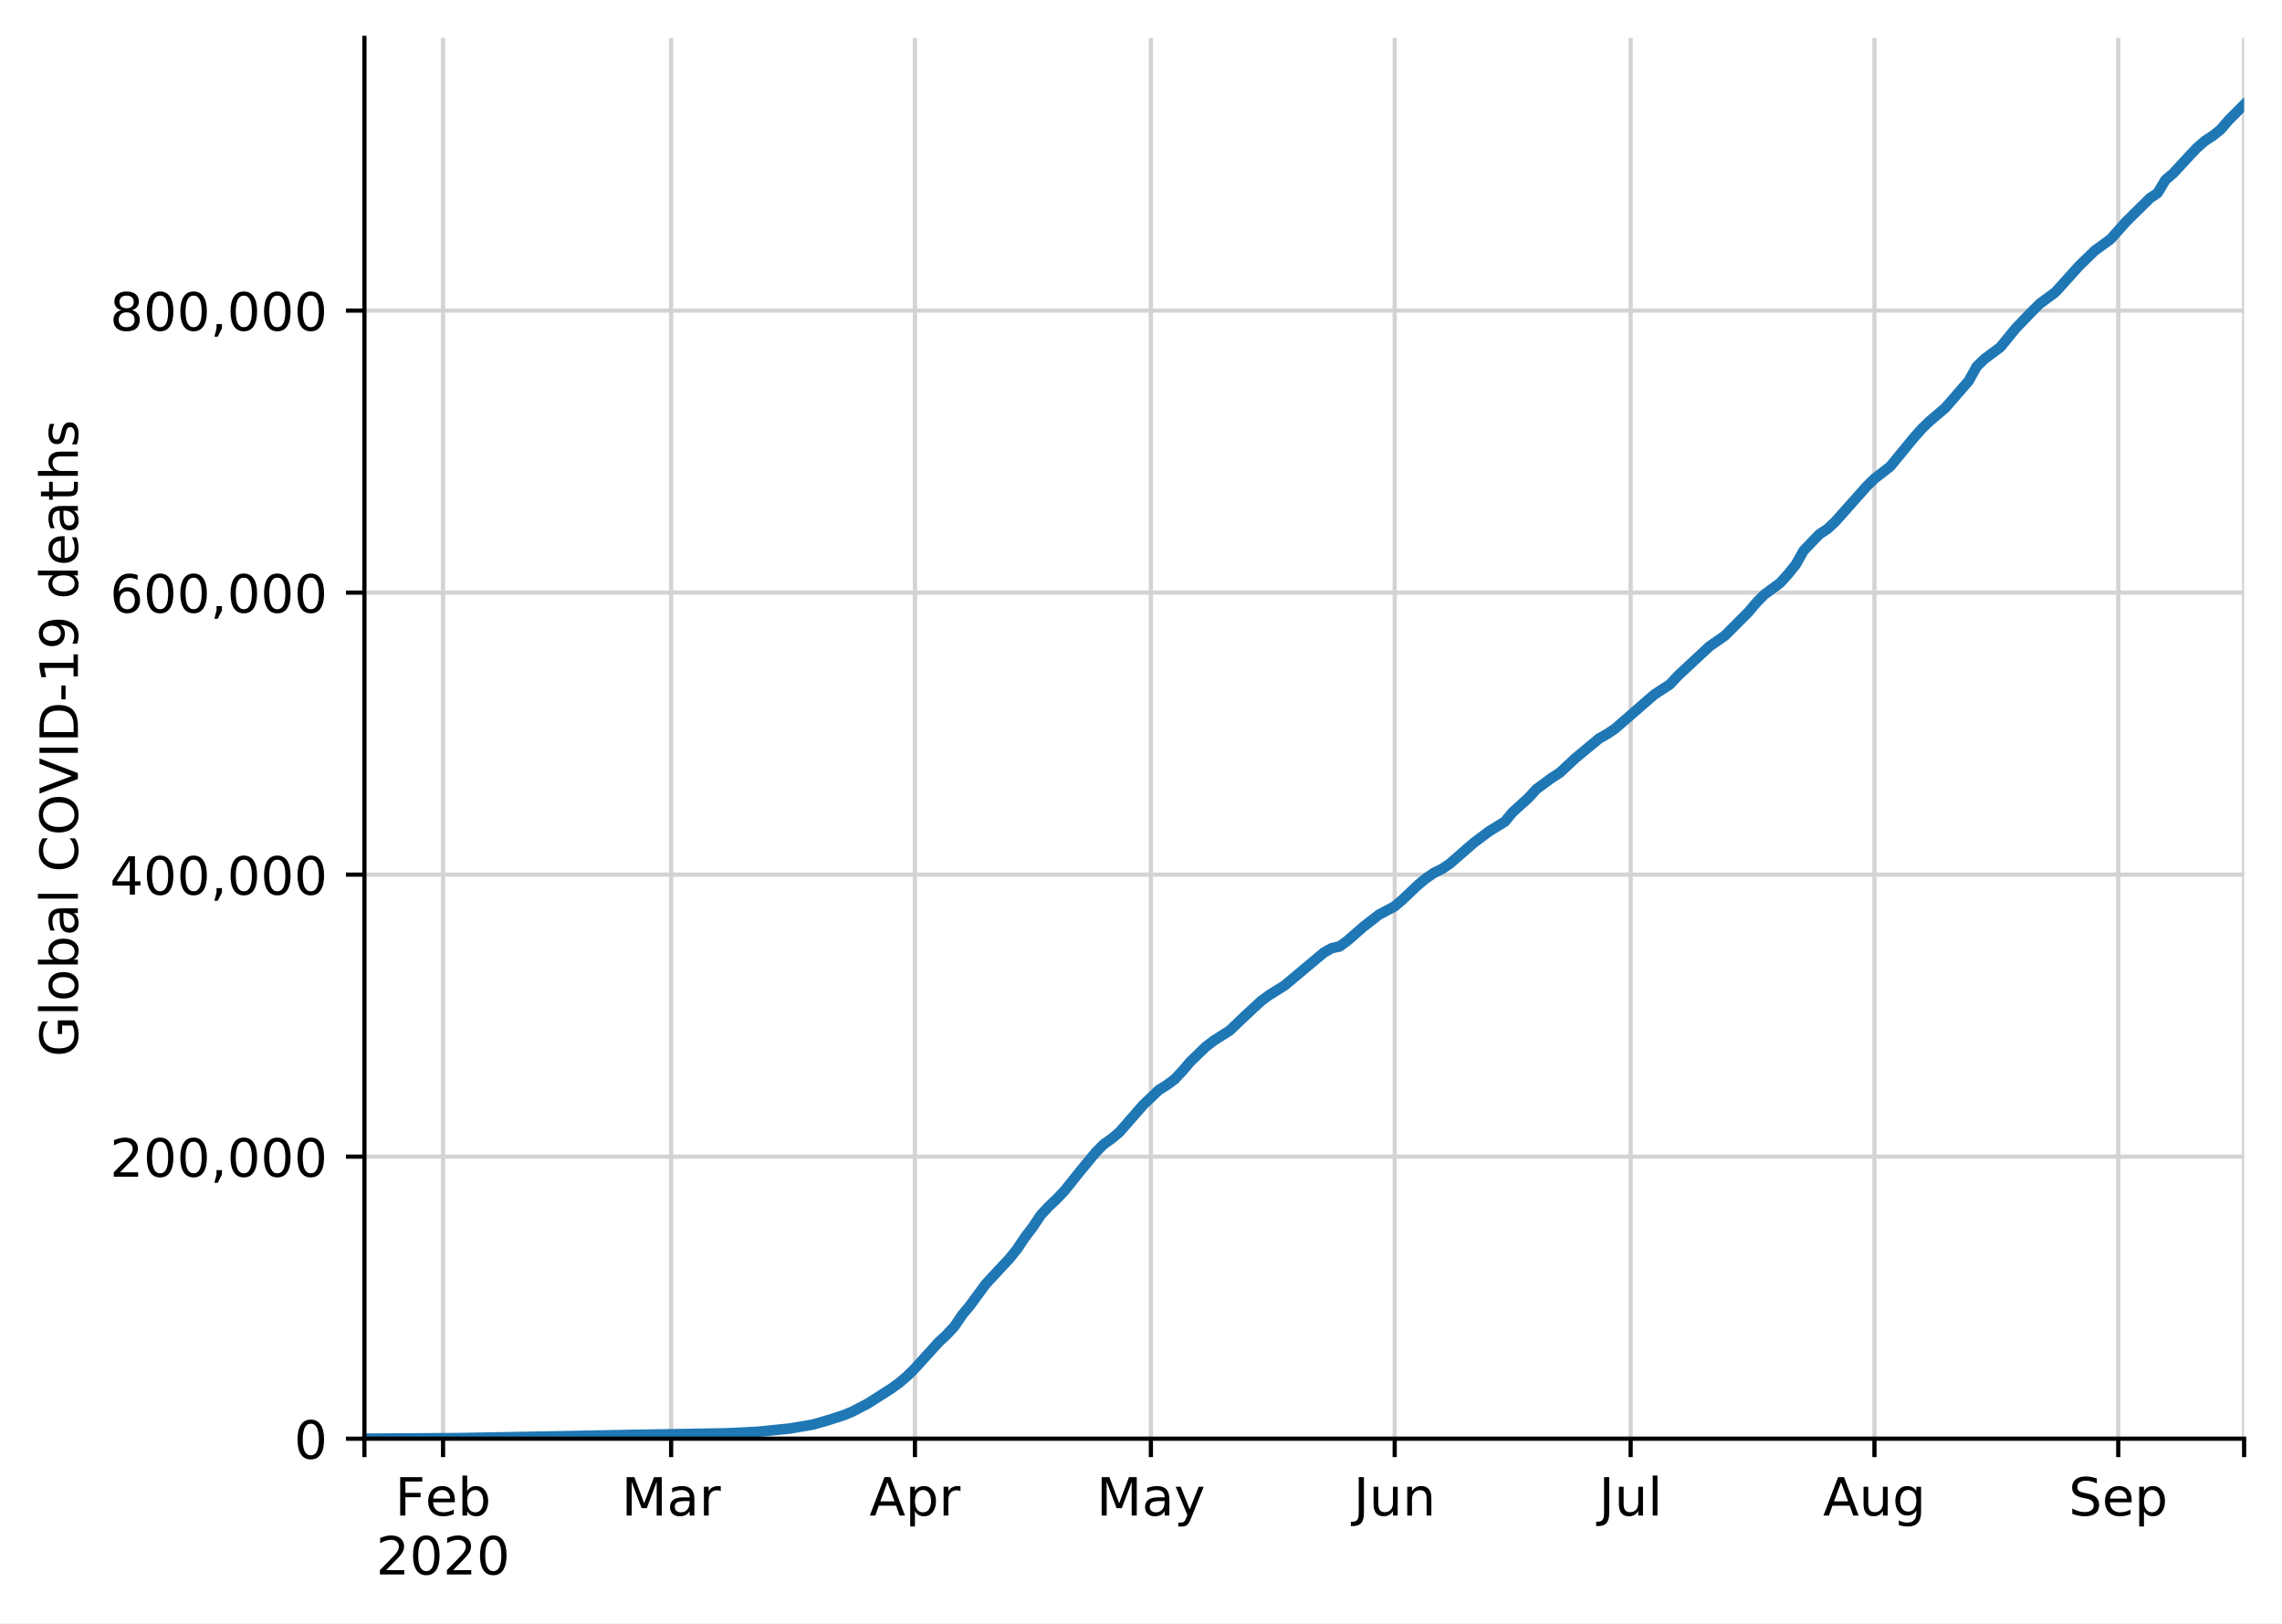
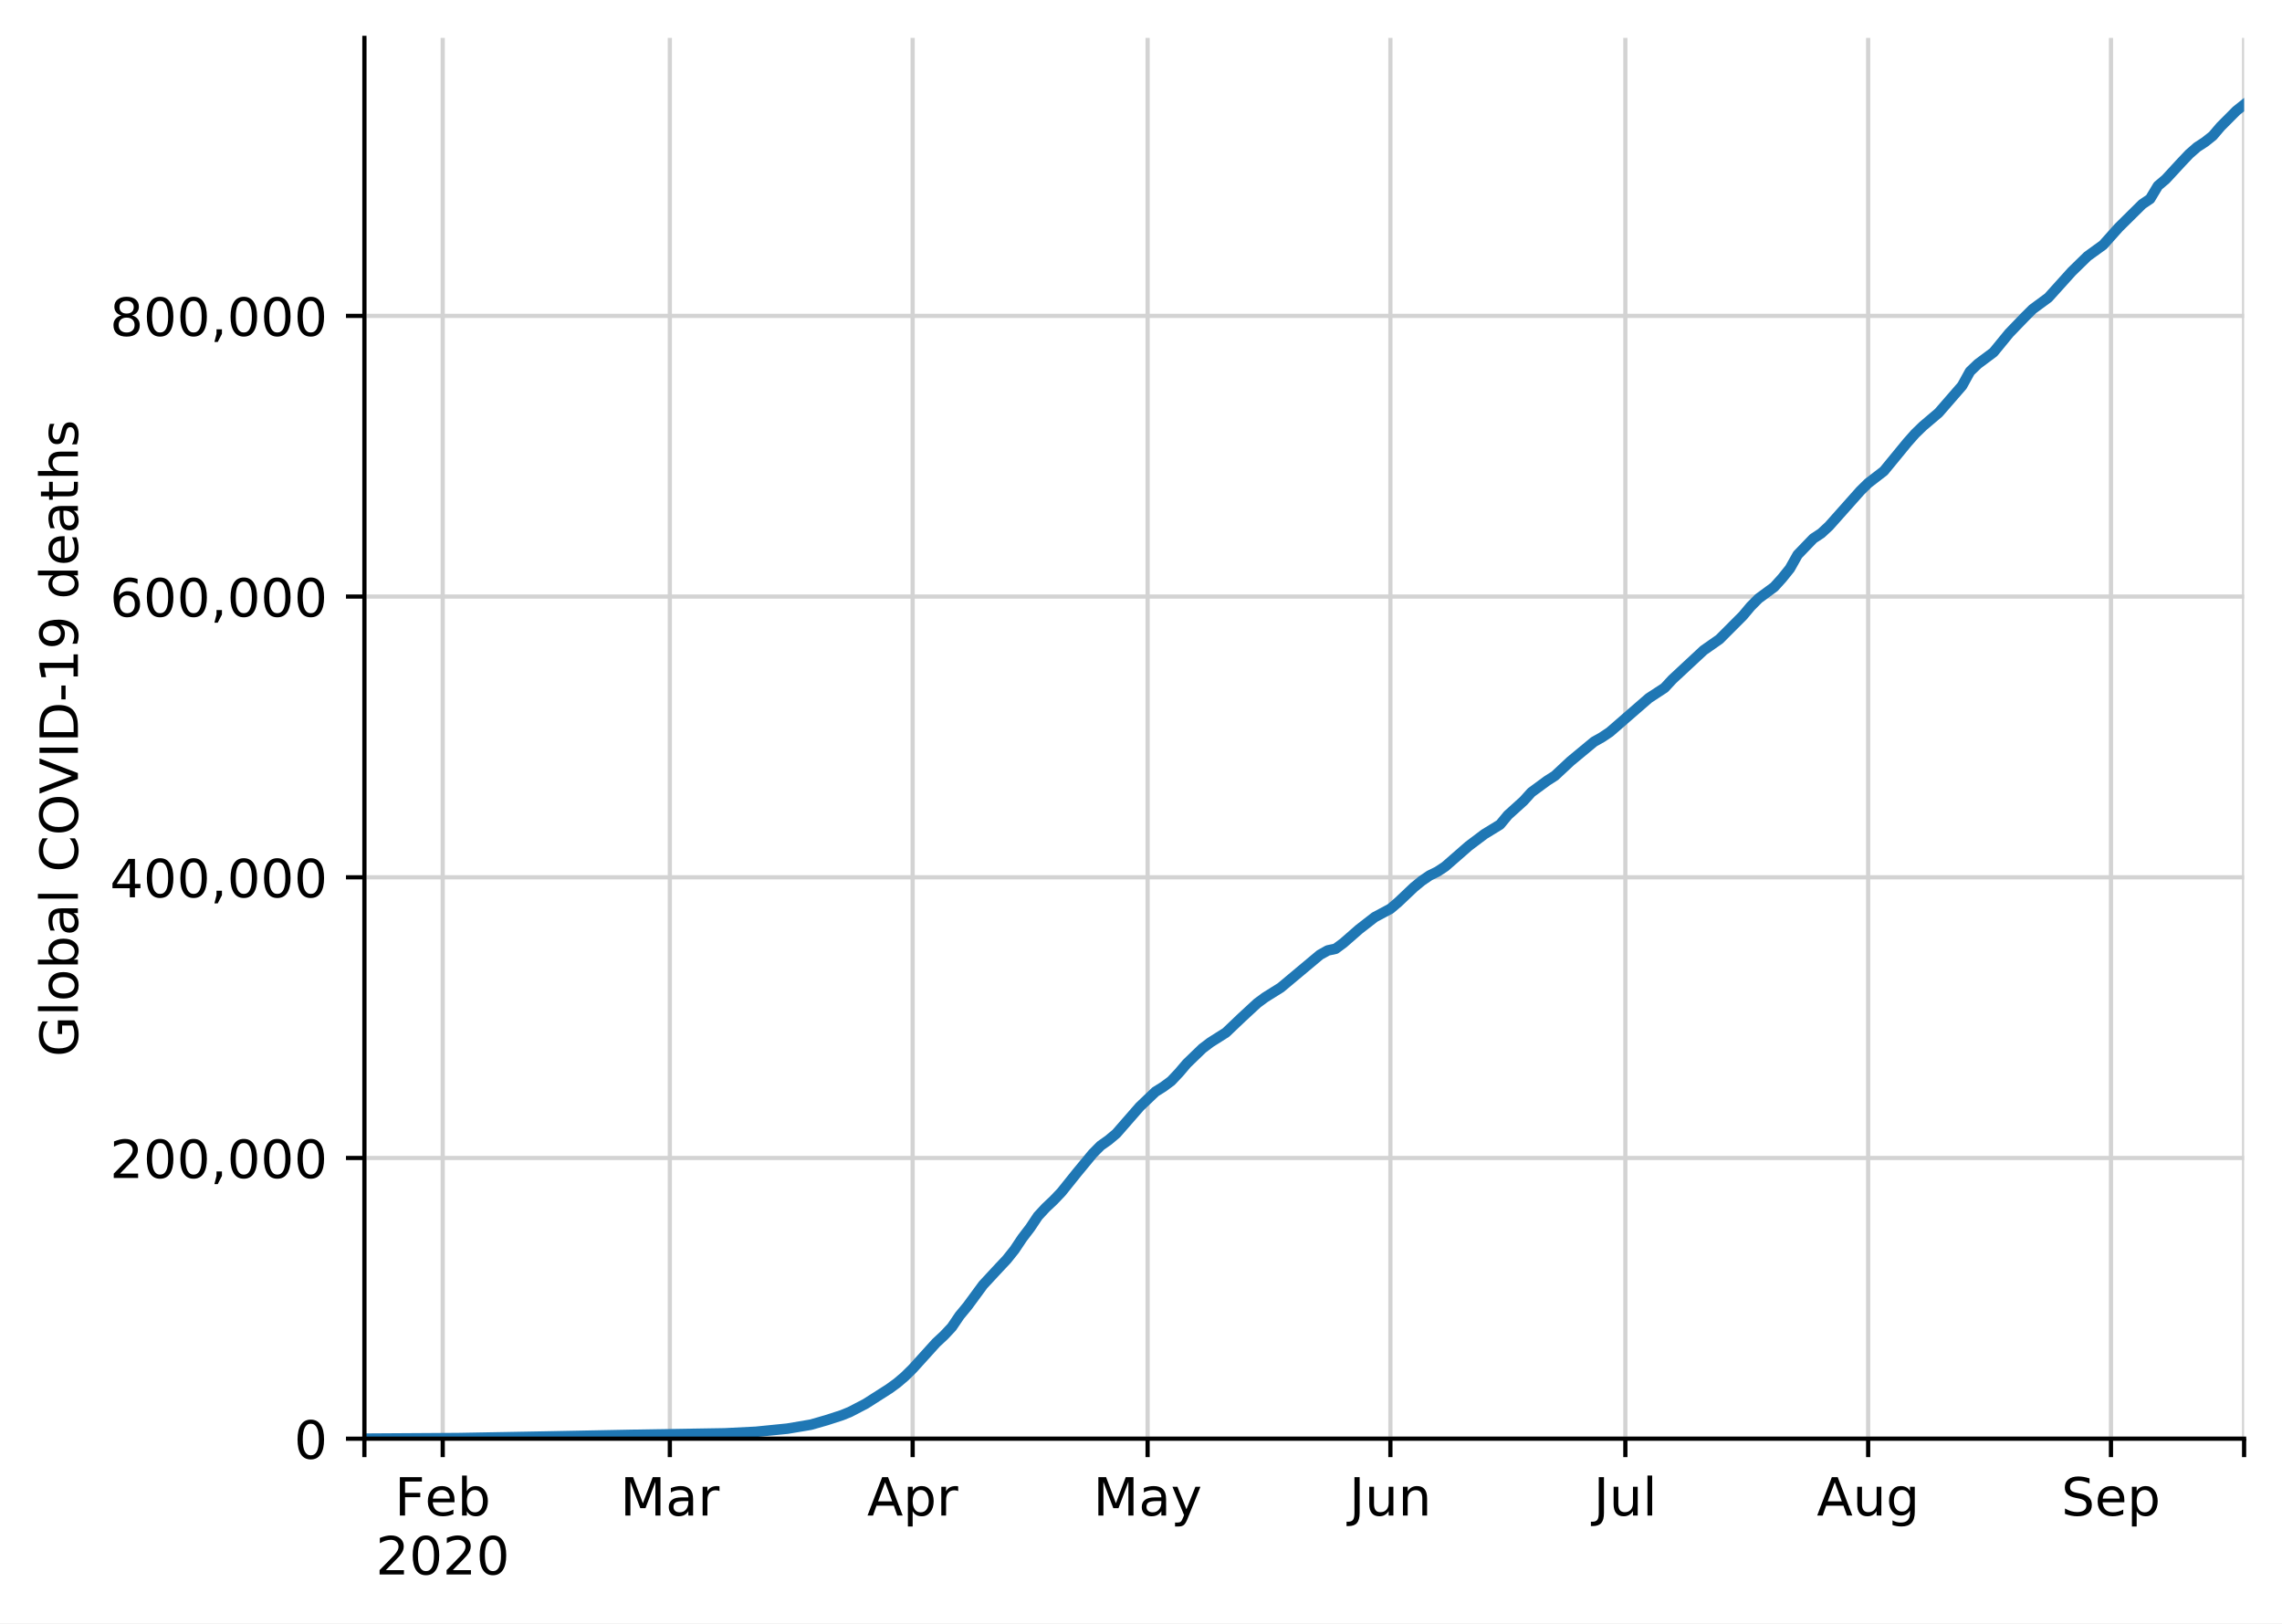
<svg xmlns="http://www.w3.org/2000/svg" xmlns:xlink="http://www.w3.org/1999/xlink" height="308.388pt" version="1.1" viewBox="0 0 433.551 308.388" width="433.551pt">
  <defs>
    <style type="text/css">
*{stroke-linecap:butt;stroke-linejoin:round;}
  </style>
  </defs>
  <g id="figure_1">
    <g id="patch_1">
      <path d="M 0 308.388  L 433.551 308.388  L 433.551 0  L 0 0  z " style="fill:#ffffff;" />
    </g>
    <g id="axes_1">
      <g id="patch_2">
        <path d="M 69.231 273.312  L 426.351 273.312  L 426.351 7.2  L 69.231 7.2  z " style="fill:#ffffff;" />
      </g>
      <g id="matplotlib.axis_1">
        <g id="xtick_1">
          <g id="line2d_1">
-             <path clip-path="url(#p751e741855)" d="M 69.231 273.312  L 69.231 7.2  " style="fill:none;stroke:#d3d3d3;stroke-linecap:square;stroke-width:0.8;" />
+             <path clip-path="url(#pca444fdd16)" d="M 69.231 273.312  L 69.231 7.2  " style="fill:none;stroke:#d3d3d3;stroke-linecap:square;stroke-width:0.8;" />
          </g>
          <g id="line2d_2">
            <defs>
-               <path d="M 0 0  L 0 3.5  " id="m1e24dd616f" style="stroke:#000000;stroke-width:0.8;" />
-             </defs>
-             <g>
-               <use style="stroke:#000000;stroke-width:0.8;" x="69.231" xlink:href="#m1e24dd616f" y="273.312" />
+               <path d="M 0 0  L 0 3.5  " id="mdd752ffab6" style="stroke:#000000;stroke-width:0.8;" />
+             </defs>
+             <g>
+               <use style="stroke:#000000;stroke-width:0.8;" x="69.231" xlink:href="#mdd752ffab6" y="273.312" />
            </g>
          </g>
        </g>
        <g id="xtick_2">
          <g id="line2d_3">
-             <path clip-path="url(#p751e741855)" d="M 84.174 273.312  L 84.174 7.2  " style="fill:none;stroke:#d3d3d3;stroke-linecap:square;stroke-width:0.8;" />
+             <path clip-path="url(#pca444fdd16)" d="M 84.111 273.312  L 84.111 7.2  " style="fill:none;stroke:#d3d3d3;stroke-linecap:square;stroke-width:0.8;" />
          </g>
          <g id="line2d_4">
            <g>
-               <use style="stroke:#000000;stroke-width:0.8;" x="84.174" xlink:href="#m1e24dd616f" y="273.312" />
+               <use style="stroke:#000000;stroke-width:0.8;" x="84.111" xlink:href="#mdd752ffab6" y="273.312" />
            </g>
          </g>
          <g id="text_1">
            <defs>
              <path d="M 9.812 72.906  L 51.703 72.906  L 51.703 64.594  L 19.672 64.594  L 19.672 43.109  L 48.578 43.109  L 48.578 34.812  L 19.672 34.812  L 19.672 0  L 9.812 0  z " id="DejaVuSans-70" />
              <path d="M 56.203 29.594  L 56.203 25.203  L 14.891 25.203  Q 15.484 15.922 20.484 11.062  Q 25.484 6.203 34.422 6.203  Q 39.594 6.203 44.453 7.469  Q 49.312 8.734 54.109 11.281  L 54.109 2.781  Q 49.266 0.734 44.188 -0.344  Q 39.109 -1.422 33.891 -1.422  Q 20.797 -1.422 13.156 6.188  Q 5.516 13.812 5.516 26.812  Q 5.516 40.234 12.766 48.109  Q 20.016 56 32.328 56  Q 43.359 56 49.781 48.891  Q 56.203 41.797 56.203 29.594  z M 47.219 32.234  Q 47.125 39.594 43.094 43.984  Q 39.062 48.391 32.422 48.391  Q 24.906 48.391 20.391 44.141  Q 15.875 39.891 15.188 32.172  z " id="DejaVuSans-101" />
              <path d="M 48.688 27.297  Q 48.688 37.203 44.609 42.844  Q 40.531 48.484 33.406 48.484  Q 26.266 48.484 22.188 42.844  Q 18.109 37.203 18.109 27.297  Q 18.109 17.391 22.188 11.75  Q 26.266 6.109 33.406 6.109  Q 40.531 6.109 44.609 11.75  Q 48.688 17.391 48.688 27.297  z M 18.109 46.391  Q 20.953 51.266 25.266 53.625  Q 29.594 56 35.594 56  Q 45.562 56 51.781 48.094  Q 58.016 40.188 58.016 27.297  Q 58.016 14.406 51.781 6.484  Q 45.562 -1.422 35.594 -1.422  Q 29.594 -1.422 25.266 0.953  Q 20.953 3.328 18.109 8.203  L 18.109 0  L 9.078 0  L 9.078 75.984  L 18.109 75.984  z " id="DejaVuSans-98" />
            </defs>
-             <g transform="translate(75.05085 287.9104)scale(0.1 -0.1)">
+             <g transform="translate(74.98859 287.9104)scale(0.1 -0.1)">
              <use xlink:href="#DejaVuSans-70" />
              <use x="57.441" xlink:href="#DejaVuSans-101" />
              <use x="118.965" xlink:href="#DejaVuSans-98" />
            </g>
            <defs>
              <path d="M 19.188 8.297  L 53.609 8.297  L 53.609 0  L 7.328 0  L 7.328 8.297  Q 12.938 14.109 22.625 23.891  Q 32.328 33.688 34.812 36.531  Q 39.547 41.844 41.422 45.531  Q 43.312 49.219 43.312 52.781  Q 43.312 58.594 39.234 62.25  Q 35.156 65.922 28.609 65.922  Q 23.969 65.922 18.812 64.312  Q 13.672 62.703 7.812 59.422  L 7.812 69.391  Q 13.766 71.781 18.938 73  Q 24.125 74.219 28.422 74.219  Q 39.75 74.219 46.484 68.547  Q 53.219 62.891 53.219 53.422  Q 53.219 48.922 51.531 44.891  Q 49.859 40.875 45.406 35.406  Q 44.188 33.984 37.641 27.219  Q 31.109 20.453 19.188 8.297  z " id="DejaVuSans-50" />
              <path d="M 31.781 66.406  Q 24.172 66.406 20.328 58.906  Q 16.5 51.422 16.5 36.375  Q 16.5 21.391 20.328 13.891  Q 24.172 6.391 31.781 6.391  Q 39.453 6.391 43.281 13.891  Q 47.125 21.391 47.125 36.375  Q 47.125 51.422 43.281 58.906  Q 39.453 66.406 31.781 66.406  z M 31.781 74.219  Q 44.047 74.219 50.516 64.516  Q 56.984 54.828 56.984 36.375  Q 56.984 17.969 50.516 8.266  Q 44.047 -1.422 31.781 -1.422  Q 19.531 -1.422 13.062 8.266  Q 6.594 17.969 6.594 36.375  Q 6.594 54.828 13.062 64.516  Q 19.531 74.219 31.781 74.219  z " id="DejaVuSans-48" />
            </defs>
-             <g transform="translate(71.44851 299.1082)scale(0.1 -0.1)">
+             <g transform="translate(71.38625 299.1082)scale(0.1 -0.1)">
              <use xlink:href="#DejaVuSans-50" />
              <use x="63.623" xlink:href="#DejaVuSans-48" />
              <use x="127.246" xlink:href="#DejaVuSans-50" />
              <use x="190.869" xlink:href="#DejaVuSans-48" />
            </g>
          </g>
        </g>
        <g id="xtick_3">
          <g id="line2d_5">
-             <path clip-path="url(#p751e741855)" d="M 127.506 273.312  L 127.506 7.2  " style="fill:none;stroke:#d3d3d3;stroke-linecap:square;stroke-width:0.8;" />
+             <path clip-path="url(#pca444fdd16)" d="M 127.263 273.312  L 127.263 7.2  " style="fill:none;stroke:#d3d3d3;stroke-linecap:square;stroke-width:0.8;" />
          </g>
          <g id="line2d_6">
            <g>
-               <use style="stroke:#000000;stroke-width:0.8;" x="127.506" xlink:href="#m1e24dd616f" y="273.312" />
+               <use style="stroke:#000000;stroke-width:0.8;" x="127.263" xlink:href="#mdd752ffab6" y="273.312" />
            </g>
          </g>
          <g id="text_2">
            <defs>
              <path d="M 9.812 72.906  L 24.516 72.906  L 43.109 23.297  L 61.812 72.906  L 76.516 72.906  L 76.516 0  L 66.891 0  L 66.891 64.016  L 48.094 14.016  L 38.188 14.016  L 19.391 64.016  L 19.391 0  L 9.812 0  z " id="DejaVuSans-77" />
              <path d="M 34.281 27.484  Q 23.391 27.484 19.188 25  Q 14.984 22.516 14.984 16.5  Q 14.984 11.719 18.141 8.906  Q 21.297 6.109 26.703 6.109  Q 34.188 6.109 38.703 11.406  Q 43.219 16.703 43.219 25.484  L 43.219 27.484  z M 52.203 31.203  L 52.203 0  L 43.219 0  L 43.219 8.297  Q 40.141 3.328 35.547 0.953  Q 30.953 -1.422 24.312 -1.422  Q 15.922 -1.422 10.953 3.297  Q 6 8.016 6 15.922  Q 6 25.141 12.172 29.828  Q 18.359 34.516 30.609 34.516  L 43.219 34.516  L 43.219 35.406  Q 43.219 41.609 39.141 45  Q 35.062 48.391 27.688 48.391  Q 23 48.391 18.547 47.266  Q 14.109 46.141 10.016 43.891  L 10.016 52.203  Q 14.938 54.109 19.578 55.047  Q 24.219 56 28.609 56  Q 40.484 56 46.344 49.844  Q 52.203 43.703 52.203 31.203  z " id="DejaVuSans-97" />
              <path d="M 41.109 46.297  Q 39.594 47.172 37.812 47.578  Q 36.031 48 33.891 48  Q 26.266 48 22.188 43.047  Q 18.109 38.094 18.109 28.812  L 18.109 0  L 9.078 0  L 9.078 54.688  L 18.109 54.688  L 18.109 46.188  Q 20.953 51.172 25.484 53.578  Q 30.031 56 36.531 56  Q 37.453 56 38.578 55.875  Q 39.703 55.766 41.062 55.516  z " id="DejaVuSans-114" />
            </defs>
-             <g transform="translate(118.0725 287.9104)scale(0.1 -0.1)">
+             <g transform="translate(117.8297 287.9104)scale(0.1 -0.1)">
              <use xlink:href="#DejaVuSans-77" />
              <use x="86.279" xlink:href="#DejaVuSans-97" />
              <use x="147.559" xlink:href="#DejaVuSans-114" />
            </g>
          </g>
        </g>
        <g id="xtick_4">
          <g id="line2d_7">
-             <path clip-path="url(#p751e741855)" d="M 173.827 273.312  L 173.827 7.2  " style="fill:none;stroke:#d3d3d3;stroke-linecap:square;stroke-width:0.8;" />
+             <path clip-path="url(#pca444fdd16)" d="M 173.391 273.312  L 173.391 7.2  " style="fill:none;stroke:#d3d3d3;stroke-linecap:square;stroke-width:0.8;" />
          </g>
          <g id="line2d_8">
            <g>
-               <use style="stroke:#000000;stroke-width:0.8;" x="173.827" xlink:href="#m1e24dd616f" y="273.312" />
+               <use style="stroke:#000000;stroke-width:0.8;" x="173.391" xlink:href="#mdd752ffab6" y="273.312" />
            </g>
          </g>
          <g id="text_3">
            <defs>
              <path d="M 34.188 63.188  L 20.797 26.906  L 47.609 26.906  z M 28.609 72.906  L 39.797 72.906  L 67.578 0  L 57.328 0  L 50.688 18.703  L 17.828 18.703  L 11.188 0  L 0.781 0  z " id="DejaVuSans-65" />
              <path d="M 18.109 8.203  L 18.109 -20.797  L 9.078 -20.797  L 9.078 54.688  L 18.109 54.688  L 18.109 46.391  Q 20.953 51.266 25.266 53.625  Q 29.594 56 35.594 56  Q 45.562 56 51.781 48.094  Q 58.016 40.188 58.016 27.297  Q 58.016 14.406 51.781 6.484  Q 45.562 -1.422 35.594 -1.422  Q 29.594 -1.422 25.266 0.953  Q 20.953 3.328 18.109 8.203  z M 48.688 27.297  Q 48.688 37.203 44.609 42.844  Q 40.531 48.484 33.406 48.484  Q 26.266 48.484 22.188 42.844  Q 18.109 37.203 18.109 27.297  Q 18.109 17.391 22.188 11.75  Q 26.266 6.109 33.406 6.109  Q 40.531 6.109 44.609 11.75  Q 48.688 17.391 48.688 27.297  z " id="DejaVuSans-112" />
            </defs>
-             <g transform="translate(165.1771 287.9104)scale(0.1 -0.1)">
+             <g transform="translate(164.7413 287.9104)scale(0.1 -0.1)">
              <use xlink:href="#DejaVuSans-65" />
              <use x="68.408" xlink:href="#DejaVuSans-112" />
              <use x="131.885" xlink:href="#DejaVuSans-114" />
            </g>
          </g>
        </g>
        <g id="xtick_5">
          <g id="line2d_9">
-             <path clip-path="url(#p751e741855)" d="M 218.654 273.312  L 218.654 7.2  " style="fill:none;stroke:#d3d3d3;stroke-linecap:square;stroke-width:0.8;" />
+             <path clip-path="url(#pca444fdd16)" d="M 218.031 273.312  L 218.031 7.2  " style="fill:none;stroke:#d3d3d3;stroke-linecap:square;stroke-width:0.8;" />
          </g>
          <g id="line2d_10">
            <g>
-               <use style="stroke:#000000;stroke-width:0.8;" x="218.654" xlink:href="#m1e24dd616f" y="273.312" />
+               <use style="stroke:#000000;stroke-width:0.8;" x="218.031" xlink:href="#mdd752ffab6" y="273.312" />
            </g>
          </g>
          <g id="text_4">
            <defs>
              <path d="M 32.172 -5.078  Q 28.375 -14.844 24.75 -17.812  Q 21.141 -20.797 15.094 -20.797  L 7.906 -20.797  L 7.906 -13.281  L 13.188 -13.281  Q 16.891 -13.281 18.938 -11.516  Q 21 -9.766 23.484 -3.219  L 25.094 0.875  L 2.984 54.688  L 12.5 54.688  L 29.594 11.922  L 46.688 54.688  L 56.203 54.688  z " id="DejaVuSans-121" />
            </defs>
-             <g transform="translate(208.3163 287.9104)scale(0.1 -0.1)">
+             <g transform="translate(207.6937 287.9104)scale(0.1 -0.1)">
              <use xlink:href="#DejaVuSans-77" />
              <use x="86.279" xlink:href="#DejaVuSans-97" />
              <use x="147.559" xlink:href="#DejaVuSans-121" />
            </g>
          </g>
        </g>
        <g id="xtick_6">
          <g id="line2d_11">
-             <path clip-path="url(#p751e741855)" d="M 264.975 273.312  L 264.975 7.2  " style="fill:none;stroke:#d3d3d3;stroke-linecap:square;stroke-width:0.8;" />
+             <path clip-path="url(#pca444fdd16)" d="M 264.159 273.312  L 264.159 7.2  " style="fill:none;stroke:#d3d3d3;stroke-linecap:square;stroke-width:0.8;" />
          </g>
          <g id="line2d_12">
            <g>
-               <use style="stroke:#000000;stroke-width:0.8;" x="264.975" xlink:href="#m1e24dd616f" y="273.312" />
+               <use style="stroke:#000000;stroke-width:0.8;" x="264.159" xlink:href="#mdd752ffab6" y="273.312" />
            </g>
          </g>
          <g id="text_5">
            <defs>
              <path d="M 9.812 72.906  L 19.672 72.906  L 19.672 5.078  Q 19.672 -8.109 14.672 -14.062  Q 9.672 -20.016 -1.422 -20.016  L -5.172 -20.016  L -5.172 -11.719  L -2.094 -11.719  Q 4.438 -11.719 7.125 -8.047  Q 9.812 -4.391 9.812 5.078  z " id="DejaVuSans-74" />
              <path d="M 8.5 21.578  L 8.5 54.688  L 17.484 54.688  L 17.484 21.922  Q 17.484 14.156 20.5 10.266  Q 23.531 6.391 29.594 6.391  Q 36.859 6.391 41.078 11.031  Q 45.312 15.672 45.312 23.688  L 45.312 54.688  L 54.297 54.688  L 54.297 0  L 45.312 0  L 45.312 8.406  Q 42.047 3.422 37.719 1  Q 33.406 -1.422 27.688 -1.422  Q 18.266 -1.422 13.375 4.438  Q 8.5 10.297 8.5 21.578  z M 31.109 56  z " id="DejaVuSans-117" />
              <path d="M 54.891 33.016  L 54.891 0  L 45.906 0  L 45.906 32.719  Q 45.906 40.484 42.875 44.328  Q 39.844 48.188 33.797 48.188  Q 26.516 48.188 22.312 43.547  Q 18.109 38.922 18.109 30.906  L 18.109 0  L 9.078 0  L 9.078 54.688  L 18.109 54.688  L 18.109 46.188  Q 21.344 51.125 25.703 53.562  Q 30.078 56 35.797 56  Q 45.219 56 50.047 50.172  Q 54.891 44.344 54.891 33.016  z " id="DejaVuSans-110" />
            </defs>
-             <g transform="translate(257.1623 287.9104)scale(0.1 -0.1)">
+             <g transform="translate(256.3467 287.9104)scale(0.1 -0.1)">
              <use xlink:href="#DejaVuSans-74" />
              <use x="29.492" xlink:href="#DejaVuSans-117" />
              <use x="92.871" xlink:href="#DejaVuSans-110" />
            </g>
          </g>
        </g>
        <g id="xtick_7">
          <g id="line2d_13">
-             <path clip-path="url(#p751e741855)" d="M 309.802 273.312  L 309.802 7.2  " style="fill:none;stroke:#d3d3d3;stroke-linecap:square;stroke-width:0.8;" />
+             <path clip-path="url(#pca444fdd16)" d="M 308.799 273.312  L 308.799 7.2  " style="fill:none;stroke:#d3d3d3;stroke-linecap:square;stroke-width:0.8;" />
          </g>
          <g id="line2d_14">
            <g>
-               <use style="stroke:#000000;stroke-width:0.8;" x="309.802" xlink:href="#m1e24dd616f" y="273.312" />
+               <use style="stroke:#000000;stroke-width:0.8;" x="308.799" xlink:href="#mdd752ffab6" y="273.312" />
            </g>
          </g>
          <g id="text_6">
            <defs>
              <path d="M 9.422 75.984  L 18.406 75.984  L 18.406 0  L 9.422 0  z " id="DejaVuSans-108" />
            </defs>
-             <g transform="translate(303.7688 287.9104)scale(0.1 -0.1)">
+             <g transform="translate(302.7664 287.9104)scale(0.1 -0.1)">
              <use xlink:href="#DejaVuSans-74" />
              <use x="29.492" xlink:href="#DejaVuSans-117" />
              <use x="92.871" xlink:href="#DejaVuSans-108" />
            </g>
          </g>
        </g>
        <g id="xtick_8">
          <g id="line2d_15">
-             <path clip-path="url(#p751e741855)" d="M 356.123 273.312  L 356.123 7.2  " style="fill:none;stroke:#d3d3d3;stroke-linecap:square;stroke-width:0.8;" />
+             <path clip-path="url(#pca444fdd16)" d="M 354.927 273.312  L 354.927 7.2  " style="fill:none;stroke:#d3d3d3;stroke-linecap:square;stroke-width:0.8;" />
          </g>
          <g id="line2d_16">
            <g>
-               <use style="stroke:#000000;stroke-width:0.8;" x="356.123" xlink:href="#m1e24dd616f" y="273.312" />
+               <use style="stroke:#000000;stroke-width:0.8;" x="354.927" xlink:href="#mdd752ffab6" y="273.312" />
            </g>
          </g>
          <g id="text_7">
            <defs>
              <path d="M 45.406 27.984  Q 45.406 37.75 41.375 43.109  Q 37.359 48.484 30.078 48.484  Q 22.859 48.484 18.828 43.109  Q 14.797 37.75 14.797 27.984  Q 14.797 18.266 18.828 12.891  Q 22.859 7.516 30.078 7.516  Q 37.359 7.516 41.375 12.891  Q 45.406 18.266 45.406 27.984  z M 54.391 6.781  Q 54.391 -7.172 48.188 -13.984  Q 42 -20.797 29.203 -20.797  Q 24.469 -20.797 20.266 -20.094  Q 16.062 -19.391 12.109 -17.922  L 12.109 -9.188  Q 16.062 -11.328 19.922 -12.344  Q 23.781 -13.375 27.781 -13.375  Q 36.625 -13.375 41.016 -8.766  Q 45.406 -4.156 45.406 5.172  L 45.406 9.625  Q 42.625 4.781 38.281 2.391  Q 33.938 0 27.875 0  Q 17.828 0 11.672 7.656  Q 5.516 15.328 5.516 27.984  Q 5.516 40.672 11.672 48.328  Q 17.828 56 27.875 56  Q 33.938 56 38.281 53.609  Q 42.625 51.219 45.406 46.391  L 45.406 54.688  L 54.391 54.688  z " id="DejaVuSans-103" />
            </defs>
-             <g transform="translate(346.3594 287.9104)scale(0.1 -0.1)">
+             <g transform="translate(345.164 287.9104)scale(0.1 -0.1)">
              <use xlink:href="#DejaVuSans-65" />
              <use x="68.408" xlink:href="#DejaVuSans-117" />
              <use x="131.787" xlink:href="#DejaVuSans-103" />
            </g>
          </g>
        </g>
        <g id="xtick_9">
          <g id="line2d_17">
-             <path clip-path="url(#p751e741855)" d="M 402.444 273.312  L 402.444 7.2  " style="fill:none;stroke:#d3d3d3;stroke-linecap:square;stroke-width:0.8;" />
+             <path clip-path="url(#pca444fdd16)" d="M 401.055 273.312  L 401.055 7.2  " style="fill:none;stroke:#d3d3d3;stroke-linecap:square;stroke-width:0.8;" />
          </g>
          <g id="line2d_18">
            <g>
-               <use style="stroke:#000000;stroke-width:0.8;" x="402.444" xlink:href="#m1e24dd616f" y="273.312" />
+               <use style="stroke:#000000;stroke-width:0.8;" x="401.055" xlink:href="#mdd752ffab6" y="273.312" />
            </g>
          </g>
          <g id="text_8">
            <defs>
              <path d="M 53.516 70.516  L 53.516 60.891  Q 47.906 63.578 42.922 64.891  Q 37.938 66.219 33.297 66.219  Q 25.25 66.219 20.875 63.094  Q 16.5 59.969 16.5 54.203  Q 16.5 49.359 19.406 46.891  Q 22.312 44.438 30.422 42.922  L 36.375 41.703  Q 47.406 39.594 52.656 34.297  Q 57.906 29 57.906 20.125  Q 57.906 9.516 50.797 4.047  Q 43.703 -1.422 29.984 -1.422  Q 24.812 -1.422 18.969 -0.25  Q 13.141 0.922 6.891 3.219  L 6.891 13.375  Q 12.891 10.016 18.656 8.297  Q 24.422 6.594 29.984 6.594  Q 38.422 6.594 43.016 9.906  Q 47.609 13.234 47.609 19.391  Q 47.609 24.75 44.312 27.781  Q 41.016 30.812 33.5 32.328  L 27.484 33.5  Q 16.453 35.688 11.516 40.375  Q 6.594 45.062 6.594 53.422  Q 6.594 63.094 13.406 68.656  Q 20.219 74.219 32.172 74.219  Q 37.312 74.219 42.625 73.281  Q 47.953 72.359 53.516 70.516  z " id="DejaVuSans-83" />
            </defs>
-             <g transform="translate(393.0186 287.9104)scale(0.1 -0.1)">
+             <g transform="translate(391.6302 287.9104)scale(0.1 -0.1)">
              <use xlink:href="#DejaVuSans-83" />
              <use x="63.477" xlink:href="#DejaVuSans-101" />
              <use x="125" xlink:href="#DejaVuSans-112" />
            </g>
          </g>
        </g>
        <g id="xtick_10">
          <g id="line2d_19">
-             <path clip-path="url(#p751e741855)" d="M 426.351 273.312  L 426.351 7.2  " style="fill:none;stroke:#d3d3d3;stroke-linecap:square;stroke-width:0.8;" />
+             <path clip-path="url(#pca444fdd16)" d="M 426.351 273.312  L 426.351 7.2  " style="fill:none;stroke:#d3d3d3;stroke-linecap:square;stroke-width:0.8;" />
          </g>
          <g id="line2d_20">
            <g>
-               <use style="stroke:#000000;stroke-width:0.8;" x="426.351" xlink:href="#m1e24dd616f" y="273.312" />
+               <use style="stroke:#000000;stroke-width:0.8;" x="426.351" xlink:href="#mdd752ffab6" y="273.312" />
            </g>
          </g>
        </g>
      </g>
      <g id="matplotlib.axis_2">
        <g id="ytick_1">
          <g id="line2d_21">
-             <path clip-path="url(#p751e741855)" d="M 69.231 273.312  L 426.351 273.312  " style="fill:none;stroke:#d3d3d3;stroke-linecap:square;stroke-width:0.8;" />
+             <path clip-path="url(#pca444fdd16)" d="M 69.231 273.312  L 426.351 273.312  " style="fill:none;stroke:#d3d3d3;stroke-linecap:square;stroke-width:0.8;" />
          </g>
          <g id="line2d_22">
            <defs>
-               <path d="M 0 0  L -3.5 0  " id="m078f1c8de7" style="stroke:#000000;stroke-width:0.8;" />
-             </defs>
-             <g>
-               <use style="stroke:#000000;stroke-width:0.8;" x="69.231" xlink:href="#m078f1c8de7" y="273.312" />
+               <path d="M 0 0  L -3.5 0  " id="m3d2cf4545c" style="stroke:#000000;stroke-width:0.8;" />
+             </defs>
+             <g>
+               <use style="stroke:#000000;stroke-width:0.8;" x="69.231" xlink:href="#m3d2cf4545c" y="273.312" />
            </g>
          </g>
          <g id="text_9">
            <g transform="translate(55.86875 277.1112)scale(0.1 -0.1)">
              <use xlink:href="#DejaVuSans-48" />
            </g>
          </g>
        </g>
        <g id="ytick_2">
          <g id="line2d_23">
-             <path clip-path="url(#p751e741855)" d="M 69.231 219.734  L 426.351 219.734  " style="fill:none;stroke:#d3d3d3;stroke-linecap:square;stroke-width:0.8;" />
+             <path clip-path="url(#pca444fdd16)" d="M 69.231 219.985  L 426.351 219.985  " style="fill:none;stroke:#d3d3d3;stroke-linecap:square;stroke-width:0.8;" />
          </g>
          <g id="line2d_24">
            <g>
-               <use style="stroke:#000000;stroke-width:0.8;" x="69.231" xlink:href="#m078f1c8de7" y="219.734" />
+               <use style="stroke:#000000;stroke-width:0.8;" x="69.231" xlink:href="#m3d2cf4545c" y="219.985" />
            </g>
          </g>
          <g id="text_10">
            <defs>
              <path d="M 11.719 12.406  L 22.016 12.406  L 22.016 4  L 14.016 -11.625  L 7.719 -11.625  L 11.719 4  z " id="DejaVuSans-44" />
            </defs>
-             <g transform="translate(20.87813 223.5332)scale(0.1 -0.1)">
+             <g transform="translate(20.87813 223.7846)scale(0.1 -0.1)">
              <use xlink:href="#DejaVuSans-50" />
              <use x="63.623" xlink:href="#DejaVuSans-48" />
              <use x="127.246" xlink:href="#DejaVuSans-48" />
              <use x="190.869" xlink:href="#DejaVuSans-44" />
              <use x="222.656" xlink:href="#DejaVuSans-48" />
              <use x="286.279" xlink:href="#DejaVuSans-48" />
              <use x="349.902" xlink:href="#DejaVuSans-48" />
            </g>
          </g>
        </g>
        <g id="ytick_3">
          <g id="line2d_25">
-             <path clip-path="url(#p751e741855)" d="M 69.231 166.156  L 426.351 166.156  " style="fill:none;stroke:#d3d3d3;stroke-linecap:square;stroke-width:0.8;" />
+             <path clip-path="url(#pca444fdd16)" d="M 69.231 166.659  L 426.351 166.659  " style="fill:none;stroke:#d3d3d3;stroke-linecap:square;stroke-width:0.8;" />
          </g>
          <g id="line2d_26">
            <g>
-               <use style="stroke:#000000;stroke-width:0.8;" x="69.231" xlink:href="#m078f1c8de7" y="166.156" />
+               <use style="stroke:#000000;stroke-width:0.8;" x="69.231" xlink:href="#m3d2cf4545c" y="166.659" />
            </g>
          </g>
          <g id="text_11">
            <defs>
              <path d="M 37.797 64.312  L 12.891 25.391  L 37.797 25.391  z M 35.203 72.906  L 47.609 72.906  L 47.609 25.391  L 58.016 25.391  L 58.016 17.188  L 47.609 17.188  L 47.609 0  L 37.797 0  L 37.797 17.188  L 4.891 17.188  L 4.891 26.703  z " id="DejaVuSans-52" />
            </defs>
-             <g transform="translate(20.87813 169.9552)scale(0.1 -0.1)">
+             <g transform="translate(20.87813 170.4579)scale(0.1 -0.1)">
              <use xlink:href="#DejaVuSans-52" />
              <use x="63.623" xlink:href="#DejaVuSans-48" />
              <use x="127.246" xlink:href="#DejaVuSans-48" />
              <use x="190.869" xlink:href="#DejaVuSans-44" />
              <use x="222.656" xlink:href="#DejaVuSans-48" />
              <use x="286.279" xlink:href="#DejaVuSans-48" />
              <use x="349.902" xlink:href="#DejaVuSans-48" />
            </g>
          </g>
        </g>
        <g id="ytick_4">
          <g id="line2d_27">
-             <path clip-path="url(#p751e741855)" d="M 69.231 112.578  L 426.351 112.578  " style="fill:none;stroke:#d3d3d3;stroke-linecap:square;stroke-width:0.8;" />
+             <path clip-path="url(#pca444fdd16)" d="M 69.231 113.332  L 426.351 113.332  " style="fill:none;stroke:#d3d3d3;stroke-linecap:square;stroke-width:0.8;" />
          </g>
          <g id="line2d_28">
            <g>
-               <use style="stroke:#000000;stroke-width:0.8;" x="69.231" xlink:href="#m078f1c8de7" y="112.578" />
+               <use style="stroke:#000000;stroke-width:0.8;" x="69.231" xlink:href="#m3d2cf4545c" y="113.332" />
            </g>
          </g>
          <g id="text_12">
            <defs>
              <path d="M 33.016 40.375  Q 26.375 40.375 22.484 35.828  Q 18.609 31.297 18.609 23.391  Q 18.609 15.531 22.484 10.953  Q 26.375 6.391 33.016 6.391  Q 39.656 6.391 43.531 10.953  Q 47.406 15.531 47.406 23.391  Q 47.406 31.297 43.531 35.828  Q 39.656 40.375 33.016 40.375  z M 52.594 71.297  L 52.594 62.312  Q 48.875 64.062 45.094 64.984  Q 41.312 65.922 37.594 65.922  Q 27.828 65.922 22.672 59.328  Q 17.531 52.734 16.797 39.406  Q 19.672 43.656 24.016 45.922  Q 28.375 48.188 33.594 48.188  Q 44.578 48.188 50.953 41.516  Q 57.328 34.859 57.328 23.391  Q 57.328 12.156 50.688 5.359  Q 44.047 -1.422 33.016 -1.422  Q 20.359 -1.422 13.672 8.266  Q 6.984 17.969 6.984 36.375  Q 6.984 53.656 15.188 63.938  Q 23.391 74.219 37.203 74.219  Q 40.922 74.219 44.703 73.484  Q 48.484 72.75 52.594 71.297  z " id="DejaVuSans-54" />
            </defs>
-             <g transform="translate(20.87813 116.3773)scale(0.1 -0.1)">
+             <g transform="translate(20.87813 117.1313)scale(0.1 -0.1)">
              <use xlink:href="#DejaVuSans-54" />
              <use x="63.623" xlink:href="#DejaVuSans-48" />
              <use x="127.246" xlink:href="#DejaVuSans-48" />
              <use x="190.869" xlink:href="#DejaVuSans-44" />
              <use x="222.656" xlink:href="#DejaVuSans-48" />
              <use x="286.279" xlink:href="#DejaVuSans-48" />
              <use x="349.902" xlink:href="#DejaVuSans-48" />
            </g>
          </g>
        </g>
        <g id="ytick_5">
          <g id="line2d_29">
-             <path clip-path="url(#p751e741855)" d="M 69.231 59  L 426.351 59  " style="fill:none;stroke:#d3d3d3;stroke-linecap:square;stroke-width:0.8;" />
+             <path clip-path="url(#pca444fdd16)" d="M 69.231 60.005  L 426.351 60.005  " style="fill:none;stroke:#d3d3d3;stroke-linecap:square;stroke-width:0.8;" />
          </g>
          <g id="line2d_30">
            <g>
-               <use style="stroke:#000000;stroke-width:0.8;" x="69.231" xlink:href="#m078f1c8de7" y="59" />
+               <use style="stroke:#000000;stroke-width:0.8;" x="69.231" xlink:href="#m3d2cf4545c" y="60.005" />
            </g>
          </g>
          <g id="text_13">
            <defs>
              <path d="M 31.781 34.625  Q 24.75 34.625 20.719 30.859  Q 16.703 27.094 16.703 20.516  Q 16.703 13.922 20.719 10.156  Q 24.75 6.391 31.781 6.391  Q 38.812 6.391 42.859 10.172  Q 46.922 13.969 46.922 20.516  Q 46.922 27.094 42.891 30.859  Q 38.875 34.625 31.781 34.625  z M 21.922 38.812  Q 15.578 40.375 12.031 44.719  Q 8.5 49.078 8.5 55.328  Q 8.5 64.062 14.719 69.141  Q 20.953 74.219 31.781 74.219  Q 42.672 74.219 48.875 69.141  Q 55.078 64.062 55.078 55.328  Q 55.078 49.078 51.531 44.719  Q 48 40.375 41.703 38.812  Q 48.828 37.156 52.797 32.312  Q 56.781 27.484 56.781 20.516  Q 56.781 9.906 50.312 4.234  Q 43.844 -1.422 31.781 -1.422  Q 19.734 -1.422 13.25 4.234  Q 6.781 9.906 6.781 20.516  Q 6.781 27.484 10.781 32.312  Q 14.797 37.156 21.922 38.812  z M 18.312 54.391  Q 18.312 48.734 21.844 45.562  Q 25.391 42.391 31.781 42.391  Q 38.141 42.391 41.719 45.562  Q 45.312 48.734 45.312 54.391  Q 45.312 60.062 41.719 63.234  Q 38.141 66.406 31.781 66.406  Q 25.391 66.406 21.844 63.234  Q 18.312 60.062 18.312 54.391  z " id="DejaVuSans-56" />
            </defs>
-             <g transform="translate(20.87813 62.79927)scale(0.1 -0.1)">
+             <g transform="translate(20.87813 63.80464)scale(0.1 -0.1)">
              <use xlink:href="#DejaVuSans-56" />
              <use x="63.623" xlink:href="#DejaVuSans-48" />
              <use x="127.246" xlink:href="#DejaVuSans-48" />
              <use x="190.869" xlink:href="#DejaVuSans-44" />
              <use x="222.656" xlink:href="#DejaVuSans-48" />
              <use x="286.279" xlink:href="#DejaVuSans-48" />
              <use x="349.902" xlink:href="#DejaVuSans-48" />
            </g>
          </g>
        </g>
        <g id="text_14">
          <defs>
            <path d="M 59.516 10.406  L 59.516 29.984  L 43.406 29.984  L 43.406 38.094  L 69.281 38.094  L 69.281 6.781  Q 63.578 2.734 56.688 0.656  Q 49.812 -1.422 42 -1.422  Q 24.906 -1.422 15.25 8.562  Q 5.609 18.562 5.609 36.375  Q 5.609 54.25 15.25 64.234  Q 24.906 74.219 42 74.219  Q 49.125 74.219 55.547 72.453  Q 61.969 70.703 67.391 67.281  L 67.391 56.781  Q 61.922 61.422 55.766 63.766  Q 49.609 66.109 42.828 66.109  Q 29.438 66.109 22.719 58.641  Q 16.016 51.172 16.016 36.375  Q 16.016 21.625 22.719 14.156  Q 29.438 6.688 42.828 6.688  Q 48.047 6.688 52.141 7.594  Q 56.25 8.5 59.516 10.406  z " id="DejaVuSans-71" />
            <path d="M 30.609 48.391  Q 23.391 48.391 19.188 42.75  Q 14.984 37.109 14.984 27.297  Q 14.984 17.484 19.156 11.844  Q 23.344 6.203 30.609 6.203  Q 37.797 6.203 41.984 11.859  Q 46.188 17.531 46.188 27.297  Q 46.188 37.016 41.984 42.703  Q 37.797 48.391 30.609 48.391  z M 30.609 56  Q 42.328 56 49.016 48.375  Q 55.719 40.766 55.719 27.297  Q 55.719 13.875 49.016 6.219  Q 42.328 -1.422 30.609 -1.422  Q 18.844 -1.422 12.172 6.219  Q 5.516 13.875 5.516 27.297  Q 5.516 40.766 12.172 48.375  Q 18.844 56 30.609 56  z " id="DejaVuSans-111" />
            <path id="DejaVuSans-32" />
            <path d="M 64.406 67.281  L 64.406 56.891  Q 59.422 61.531 53.781 63.812  Q 48.141 66.109 41.797 66.109  Q 29.297 66.109 22.656 58.469  Q 16.016 50.828 16.016 36.375  Q 16.016 21.969 22.656 14.328  Q 29.297 6.688 41.797 6.688  Q 48.141 6.688 53.781 8.984  Q 59.422 11.281 64.406 15.922  L 64.406 5.609  Q 59.234 2.094 53.438 0.328  Q 47.656 -1.422 41.219 -1.422  Q 24.656 -1.422 15.125 8.703  Q 5.609 18.844 5.609 36.375  Q 5.609 53.953 15.125 64.078  Q 24.656 74.219 41.219 74.219  Q 47.75 74.219 53.531 72.484  Q 59.328 70.75 64.406 67.281  z " id="DejaVuSans-67" />
            <path d="M 39.406 66.219  Q 28.656 66.219 22.328 58.203  Q 16.016 50.203 16.016 36.375  Q 16.016 22.609 22.328 14.594  Q 28.656 6.594 39.406 6.594  Q 50.141 6.594 56.422 14.594  Q 62.703 22.609 62.703 36.375  Q 62.703 50.203 56.422 58.203  Q 50.141 66.219 39.406 66.219  z M 39.406 74.219  Q 54.734 74.219 63.906 63.938  Q 73.094 53.656 73.094 36.375  Q 73.094 19.141 63.906 8.859  Q 54.734 -1.422 39.406 -1.422  Q 24.031 -1.422 14.812 8.828  Q 5.609 19.094 5.609 36.375  Q 5.609 53.656 14.812 63.938  Q 24.031 74.219 39.406 74.219  z " id="DejaVuSans-79" />
            <path d="M 28.609 0  L 0.781 72.906  L 11.078 72.906  L 34.188 11.531  L 57.328 72.906  L 67.578 72.906  L 39.797 0  z " id="DejaVuSans-86" />
            <path d="M 9.812 72.906  L 19.672 72.906  L 19.672 0  L 9.812 0  z " id="DejaVuSans-73" />
            <path d="M 19.672 64.797  L 19.672 8.109  L 31.594 8.109  Q 46.688 8.109 53.688 14.938  Q 60.688 21.781 60.688 36.531  Q 60.688 51.172 53.688 57.984  Q 46.688 64.797 31.594 64.797  z M 9.812 72.906  L 30.078 72.906  Q 51.266 72.906 61.172 64.094  Q 71.094 55.281 71.094 36.531  Q 71.094 17.672 61.125 8.828  Q 51.172 0 30.078 0  L 9.812 0  z " id="DejaVuSans-68" />
            <path d="M 4.891 31.391  L 31.203 31.391  L 31.203 23.391  L 4.891 23.391  z " id="DejaVuSans-45" />
            <path d="M 12.406 8.297  L 28.516 8.297  L 28.516 63.922  L 10.984 60.406  L 10.984 69.391  L 28.422 72.906  L 38.281 72.906  L 38.281 8.297  L 54.391 8.297  L 54.391 0  L 12.406 0  z " id="DejaVuSans-49" />
            <path d="M 10.984 1.516  L 10.984 10.5  Q 14.703 8.734 18.5 7.812  Q 22.312 6.891 25.984 6.891  Q 35.75 6.891 40.891 13.453  Q 46.047 20.016 46.781 33.406  Q 43.953 29.203 39.594 26.953  Q 35.25 24.703 29.984 24.703  Q 19.047 24.703 12.672 31.312  Q 6.297 37.938 6.297 49.422  Q 6.297 60.641 12.938 67.422  Q 19.578 74.219 30.609 74.219  Q 43.266 74.219 49.922 64.516  Q 56.594 54.828 56.594 36.375  Q 56.594 19.141 48.406 8.859  Q 40.234 -1.422 26.422 -1.422  Q 22.703 -1.422 18.891 -0.688  Q 15.094 0.047 10.984 1.516  z M 30.609 32.422  Q 37.25 32.422 41.125 36.953  Q 45.016 41.5 45.016 49.422  Q 45.016 57.281 41.125 61.844  Q 37.25 66.406 30.609 66.406  Q 23.969 66.406 20.094 61.844  Q 16.219 57.281 16.219 49.422  Q 16.219 41.5 20.094 36.953  Q 23.969 32.422 30.609 32.422  z " id="DejaVuSans-57" />
            <path d="M 45.406 46.391  L 45.406 75.984  L 54.391 75.984  L 54.391 0  L 45.406 0  L 45.406 8.203  Q 42.578 3.328 38.25 0.953  Q 33.938 -1.422 27.875 -1.422  Q 17.969 -1.422 11.734 6.484  Q 5.516 14.406 5.516 27.297  Q 5.516 40.188 11.734 48.094  Q 17.969 56 27.875 56  Q 33.938 56 38.25 53.625  Q 42.578 51.266 45.406 46.391  z M 14.797 27.297  Q 14.797 17.391 18.875 11.75  Q 22.953 6.109 30.078 6.109  Q 37.203 6.109 41.297 11.75  Q 45.406 17.391 45.406 27.297  Q 45.406 37.203 41.297 42.844  Q 37.203 48.484 30.078 48.484  Q 22.953 48.484 18.875 42.844  Q 14.797 37.203 14.797 27.297  z " id="DejaVuSans-100" />
            <path d="M 18.312 70.219  L 18.312 54.688  L 36.812 54.688  L 36.812 47.703  L 18.312 47.703  L 18.312 18.016  Q 18.312 11.328 20.141 9.422  Q 21.969 7.516 27.594 7.516  L 36.812 7.516  L 36.812 0  L 27.594 0  Q 17.188 0 13.234 3.875  Q 9.281 7.766 9.281 18.016  L 9.281 47.703  L 2.688 47.703  L 2.688 54.688  L 9.281 54.688  L 9.281 70.219  z " id="DejaVuSans-116" />
            <path d="M 54.891 33.016  L 54.891 0  L 45.906 0  L 45.906 32.719  Q 45.906 40.484 42.875 44.328  Q 39.844 48.188 33.797 48.188  Q 26.516 48.188 22.312 43.547  Q 18.109 38.922 18.109 30.906  L 18.109 0  L 9.078 0  L 9.078 75.984  L 18.109 75.984  L 18.109 46.188  Q 21.344 51.125 25.703 53.562  Q 30.078 56 35.797 56  Q 45.219 56 50.047 50.172  Q 54.891 44.344 54.891 33.016  z " id="DejaVuSans-104" />
            <path d="M 44.281 53.078  L 44.281 44.578  Q 40.484 46.531 36.375 47.5  Q 32.281 48.484 27.875 48.484  Q 21.188 48.484 17.844 46.438  Q 14.5 44.391 14.5 40.281  Q 14.5 37.156 16.891 35.375  Q 19.281 33.594 26.516 31.984  L 29.594 31.297  Q 39.156 29.25 43.188 25.516  Q 47.219 21.781 47.219 15.094  Q 47.219 7.469 41.188 3.016  Q 35.156 -1.422 24.609 -1.422  Q 20.219 -1.422 15.453 -0.562  Q 10.688 0.297 5.422 2  L 5.422 11.281  Q 10.406 8.688 15.234 7.391  Q 20.062 6.109 24.812 6.109  Q 31.156 6.109 34.562 8.281  Q 37.984 10.453 37.984 14.406  Q 37.984 18.062 35.516 20.016  Q 33.062 21.969 24.703 23.781  L 21.578 24.516  Q 13.234 26.266 9.516 29.906  Q 5.812 33.547 5.812 39.891  Q 5.812 47.609 11.281 51.797  Q 16.75 56 26.812 56  Q 31.781 56 36.172 55.266  Q 40.578 54.547 44.281 53.078  z " id="DejaVuSans-115" />
          </defs>
          <g transform="translate(14.79844 200.7708)rotate(-90)scale(0.1 -0.1)">
            <use xlink:href="#DejaVuSans-71" />
            <use x="77.49" xlink:href="#DejaVuSans-108" />
            <use x="105.273" xlink:href="#DejaVuSans-111" />
            <use x="166.455" xlink:href="#DejaVuSans-98" />
            <use x="229.932" xlink:href="#DejaVuSans-97" />
            <use x="291.211" xlink:href="#DejaVuSans-108" />
            <use x="318.994" xlink:href="#DejaVuSans-32" />
            <use x="350.781" xlink:href="#DejaVuSans-67" />
            <use x="420.605" xlink:href="#DejaVuSans-79" />
            <use x="499.301" xlink:href="#DejaVuSans-86" />
            <use x="567.709" xlink:href="#DejaVuSans-73" />
            <use x="597.201" xlink:href="#DejaVuSans-68" />
            <use x="674.203" xlink:href="#DejaVuSans-45" />
            <use x="710.287" xlink:href="#DejaVuSans-49" />
            <use x="773.91" xlink:href="#DejaVuSans-57" />
            <use x="837.533" xlink:href="#DejaVuSans-32" />
            <use x="869.32" xlink:href="#DejaVuSans-100" />
            <use x="932.797" xlink:href="#DejaVuSans-101" />
            <use x="994.32" xlink:href="#DejaVuSans-97" />
            <use x="1055.6" xlink:href="#DejaVuSans-116" />
            <use x="1094.809" xlink:href="#DejaVuSans-104" />
            <use x="1158.188" xlink:href="#DejaVuSans-115" />
          </g>
        </g>
      </g>
      <g id="line2d_31">
-         <path clip-path="url(#p751e741855)" d="M 69.231 273.307  L 87.162 273.198  L 103.598 272.904  L 120.035 272.586  L 137.966 272.293  L 143.943 271.995  L 149.919 271.396  L 154.402 270.638  L 157.391 269.781  L 160.379 268.812  L 161.873 268.201  L 164.862 266.643  L 169.344 263.783  L 170.839 262.698  L 172.333 261.427  L 173.827 259.954  L 178.31 255.001  L 179.804 253.611  L 181.298 252.02  L 182.792 249.815  L 184.287 248.006  L 187.275 243.943  L 190.264 240.718  L 191.758 239.133  L 193.252 237.263  L 194.746 235.026  L 196.24 233.069  L 197.735 230.828  L 199.229 229.217  L 200.723 227.808  L 202.217 226.237  L 205.206 222.508  L 208.194 218.892  L 209.688 217.384  L 211.183 216.33  L 212.677 215.078  L 217.16 209.94  L 220.148 207.088  L 221.642 206.154  L 223.137 205.052  L 224.631 203.469  L 226.125 201.711  L 229.113 198.824  L 230.608 197.69  L 233.596 195.797  L 236.585 192.95  L 239.573 190.185  L 241.067 189.081  L 244.056 187.209  L 251.527 180.959  L 253.021 180.121  L 254.515 179.802  L 256.009 178.699  L 258.998 176.083  L 261.986 173.761  L 264.975 172.169  L 266.469 170.899  L 269.458 168.064  L 270.952 166.838  L 272.446 165.817  L 273.94 165.083  L 275.434 164.091  L 279.917 160.176  L 282.906 157.926  L 285.894 156.094  L 287.388 154.29  L 290.377 151.587  L 291.871 149.937  L 294.859 147.739  L 296.354 146.785  L 299.342 143.998  L 303.825 140.285  L 305.319 139.444  L 306.813 138.447  L 314.284 131.957  L 317.273 130.003  L 318.767 128.388  L 324.744 122.825  L 327.732 120.734  L 332.215 116.24  L 333.709 114.456  L 335.203 112.951  L 338.192 110.749  L 339.686 109.096  L 341.18 107.242  L 342.675 104.59  L 345.663 101.488  L 347.157 100.507  L 348.652 99.121  L 354.628 92.402  L 356.123 90.934  L 359.111 88.628  L 363.594 83.167  L 365.088 81.479  L 366.582 80.03  L 369.571 77.492  L 374.053 72.332  L 375.548 69.618  L 377.042 68.185  L 380.03 65.956  L 383.019 62.306  L 386.007 59.208  L 387.501 57.718  L 390.49 55.518  L 394.973 50.544  L 397.961 47.628  L 400.949 45.462  L 403.938 42.115  L 408.421 37.682  L 409.915 36.674  L 411.409 34.181  L 412.903 32.912  L 415.892 29.672  L 417.386 28.097  L 418.88 26.791  L 420.374 25.816  L 421.869 24.629  L 423.363 22.875  L 426.351 19.872  L 426.351 19.872  " style="fill:none;stroke:#1f77b4;stroke-linecap:square;stroke-width:2;" />
+         <path clip-path="url(#pca444fdd16)" d="M 69.231 273.307  L 87.087 273.198  L 103.455 272.906  L 119.823 272.589  L 137.679 272.298  L 143.631 272.001  L 149.583 271.405  L 154.047 270.651  L 157.023 269.798  L 159.999 268.833  L 161.487 268.225  L 164.463 266.675  L 168.927 263.827  L 170.415 262.748  L 171.903 261.483  L 173.391 260.017  L 177.855 255.087  L 179.343 253.704  L 180.831 252.12  L 182.319 249.925  L 183.807 248.125  L 186.783 244.081  L 189.759 240.87  L 191.247 239.293  L 192.735 237.432  L 194.223 235.205  L 195.711 233.258  L 197.199 231.027  L 198.687 229.424  L 200.175 228.021  L 201.663 226.458  L 204.639 222.747  L 207.615 219.148  L 209.103 217.646  L 210.591 216.597  L 212.079 215.351  L 216.543 210.238  L 219.519 207.399  L 221.007 206.469  L 222.495 205.372  L 223.983 203.797  L 225.471 202.047  L 228.447 199.174  L 229.935 198.045  L 232.911 196.161  L 235.887 193.327  L 238.863 190.575  L 240.351 189.476  L 243.327 187.613  L 250.767 181.392  L 252.255 180.558  L 253.743 180.24  L 255.231 179.142  L 258.207 176.539  L 261.183 174.228  L 264.159 172.644  L 265.647 171.379  L 268.623 168.557  L 270.111 167.338  L 271.599 166.321  L 273.087 165.591  L 274.575 164.604  L 279.039 160.707  L 282.015 158.467  L 284.991 156.644  L 286.479 154.848  L 289.455 152.158  L 290.943 150.515  L 293.919 148.328  L 295.407 147.378  L 298.383 144.605  L 302.847 140.909  L 304.335 140.072  L 305.823 139.08  L 313.263 132.62  L 316.239 130.675  L 317.727 129.068  L 323.679 123.531  L 326.655 121.45  L 331.119 116.976  L 332.607 115.202  L 334.095 113.703  L 337.071 111.511  L 338.559 109.866  L 340.047 108.021  L 341.535 105.382  L 344.511 102.294  L 345.999 101.318  L 347.487 99.938  L 353.439 93.251  L 354.927 91.789  L 357.903 89.495  L 362.367 84.059  L 363.855 82.379  L 365.343 80.936  L 368.319 78.41  L 372.783 73.275  L 374.271 70.573  L 375.759 69.147  L 378.735 66.928  L 381.711 63.296  L 384.687 60.212  L 386.175 58.729  L 389.151 56.54  L 393.615 51.589  L 396.591 48.686  L 399.567 46.531  L 402.543 43.2  L 407.007 38.788  L 408.495 37.784  L 409.983 35.303  L 411.471 34.04  L 414.447 30.815  L 415.935 29.248  L 417.423 27.948  L 418.911 26.977  L 420.399 25.796  L 421.887 24.049  L 424.863 21.061  L 426.351 19.872  L 426.351 19.872  " style="fill:none;stroke:#1f77b4;stroke-linecap:square;stroke-width:2;" />
      </g>
      <g id="patch_3">
        <path d="M 69.231 273.312  L 69.231 7.2  " style="fill:none;stroke:#000000;stroke-linecap:square;stroke-linejoin:miter;stroke-width:0.8;" />
      </g>
      <g id="patch_4">
        <path d="M 69.231 273.312  L 426.351 273.312  " style="fill:none;stroke:#000000;stroke-linecap:square;stroke-linejoin:miter;stroke-width:0.8;" />
      </g>
    </g>
  </g>
  <defs>
-     <clipPath id="p751e741855">
+     <clipPath id="pca444fdd16">
      <rect height="266.112" width="357.12" x="69.231" y="7.2" />
    </clipPath>
  </defs>
</svg>
